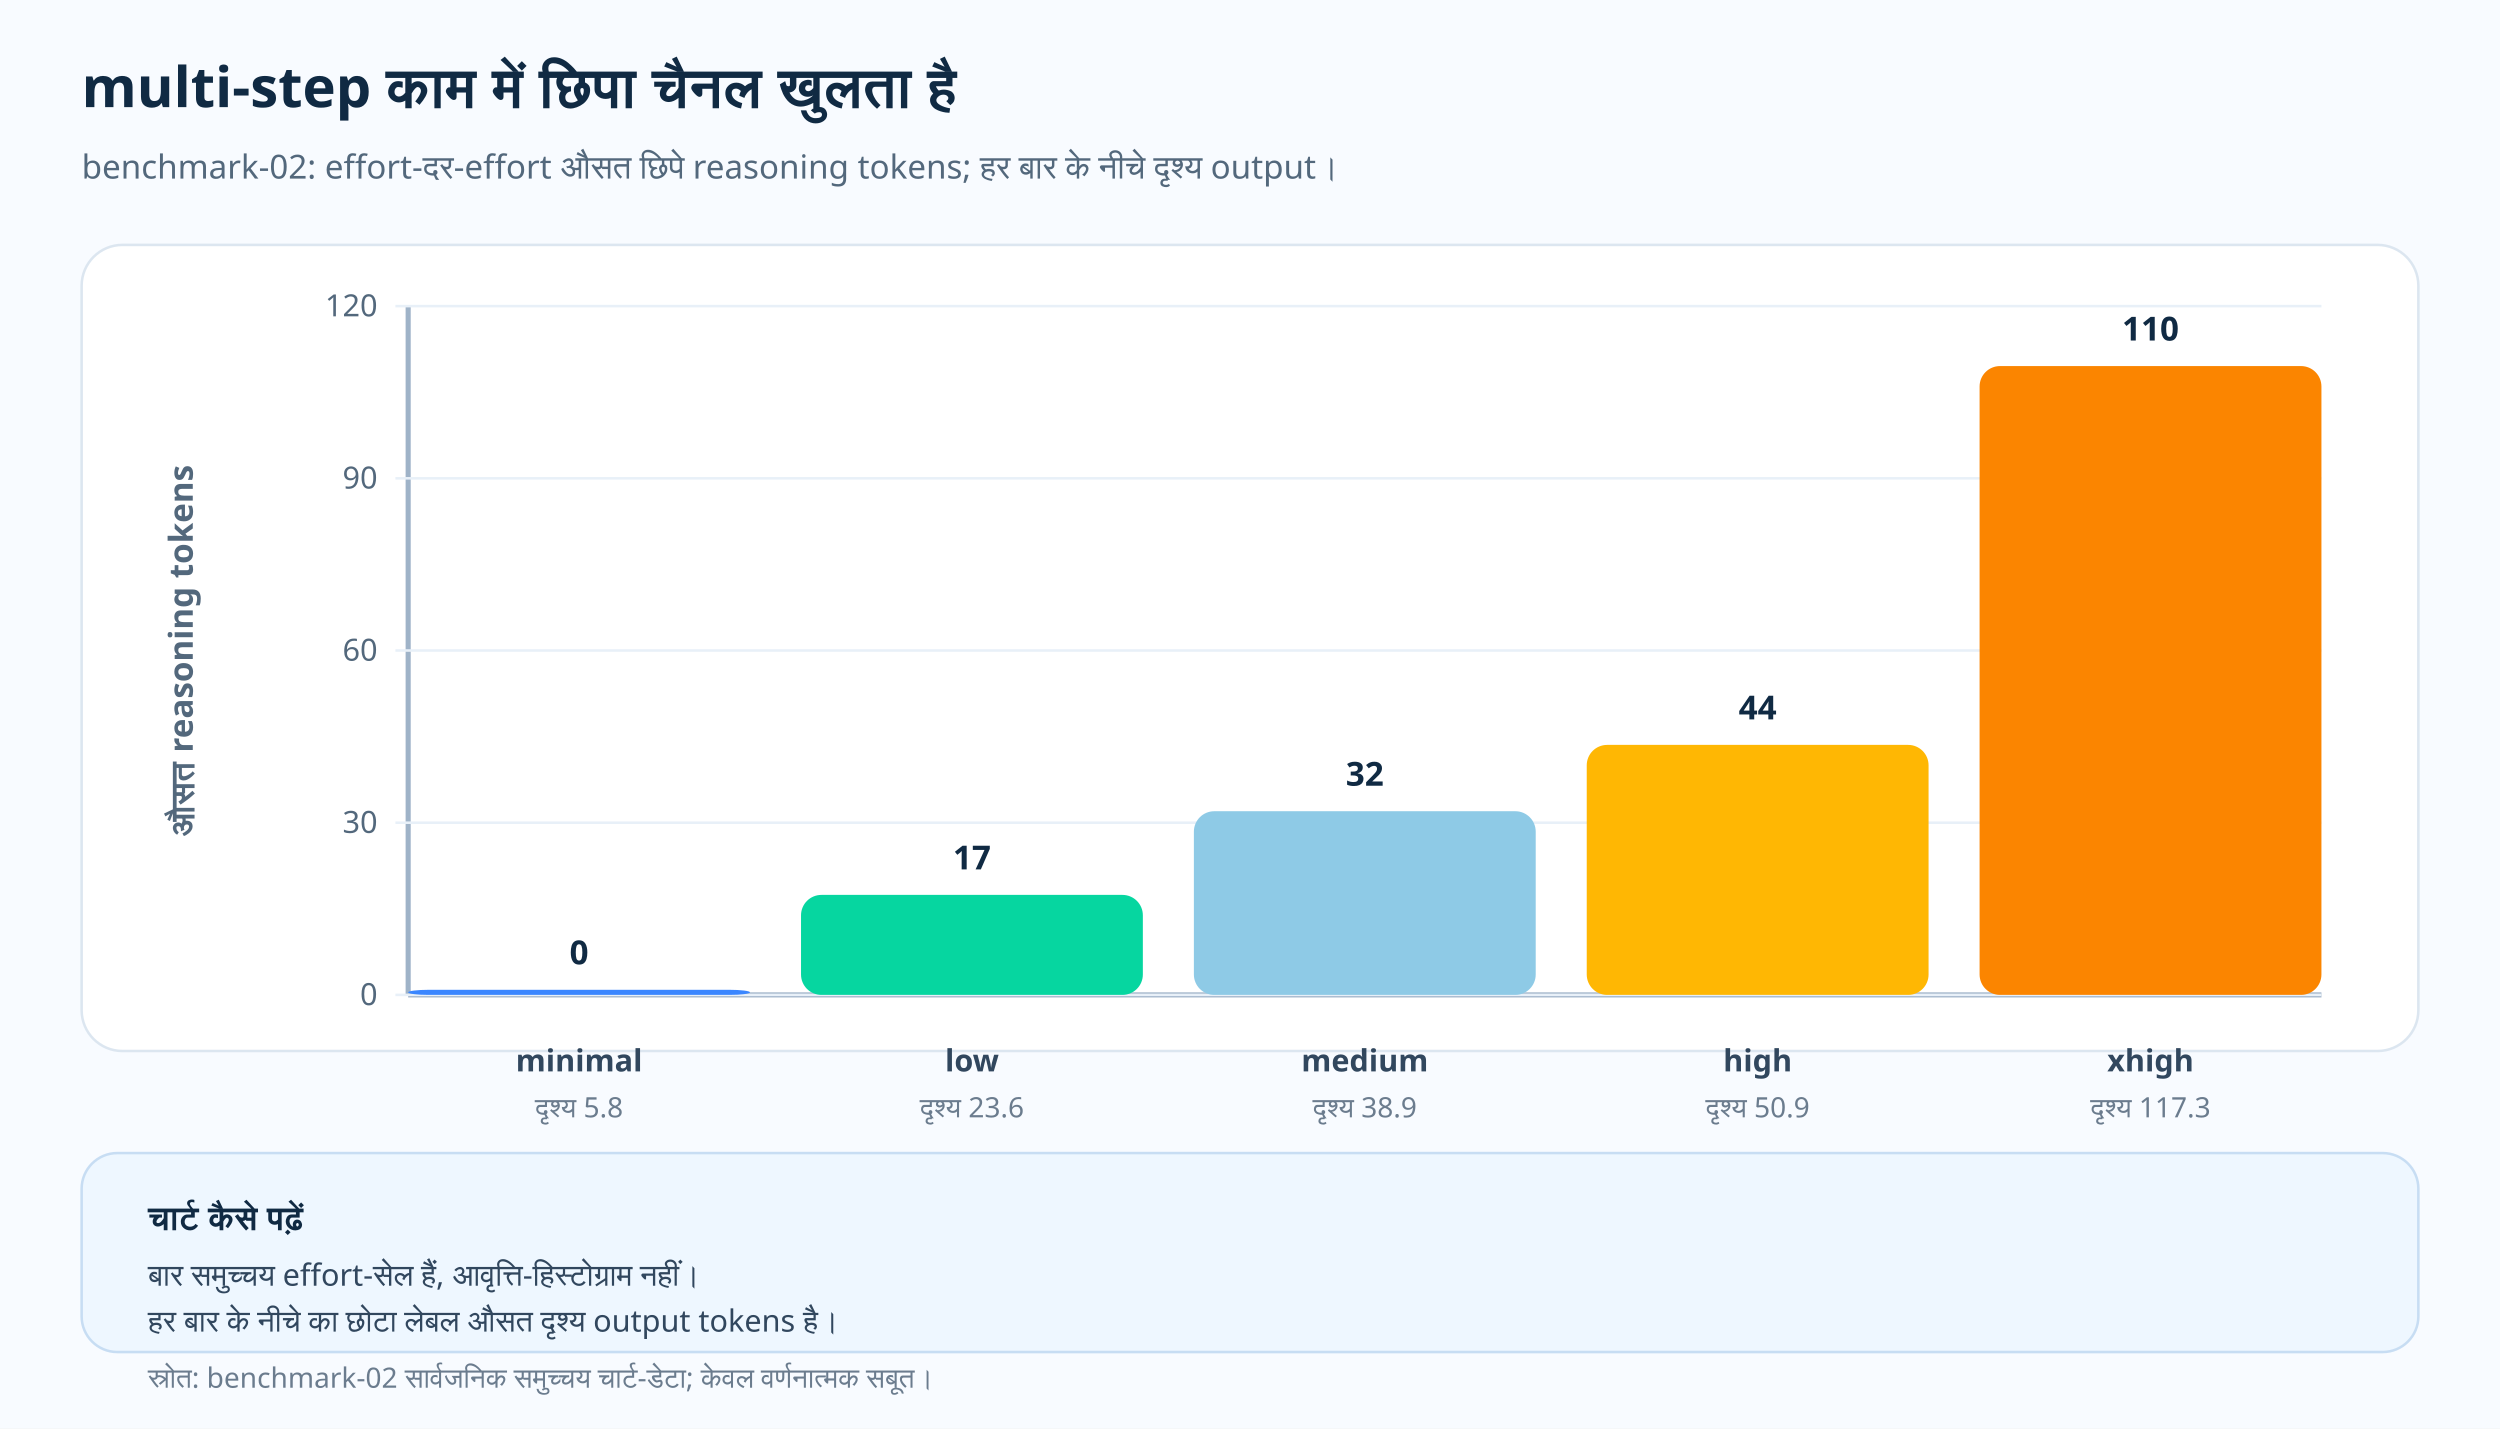
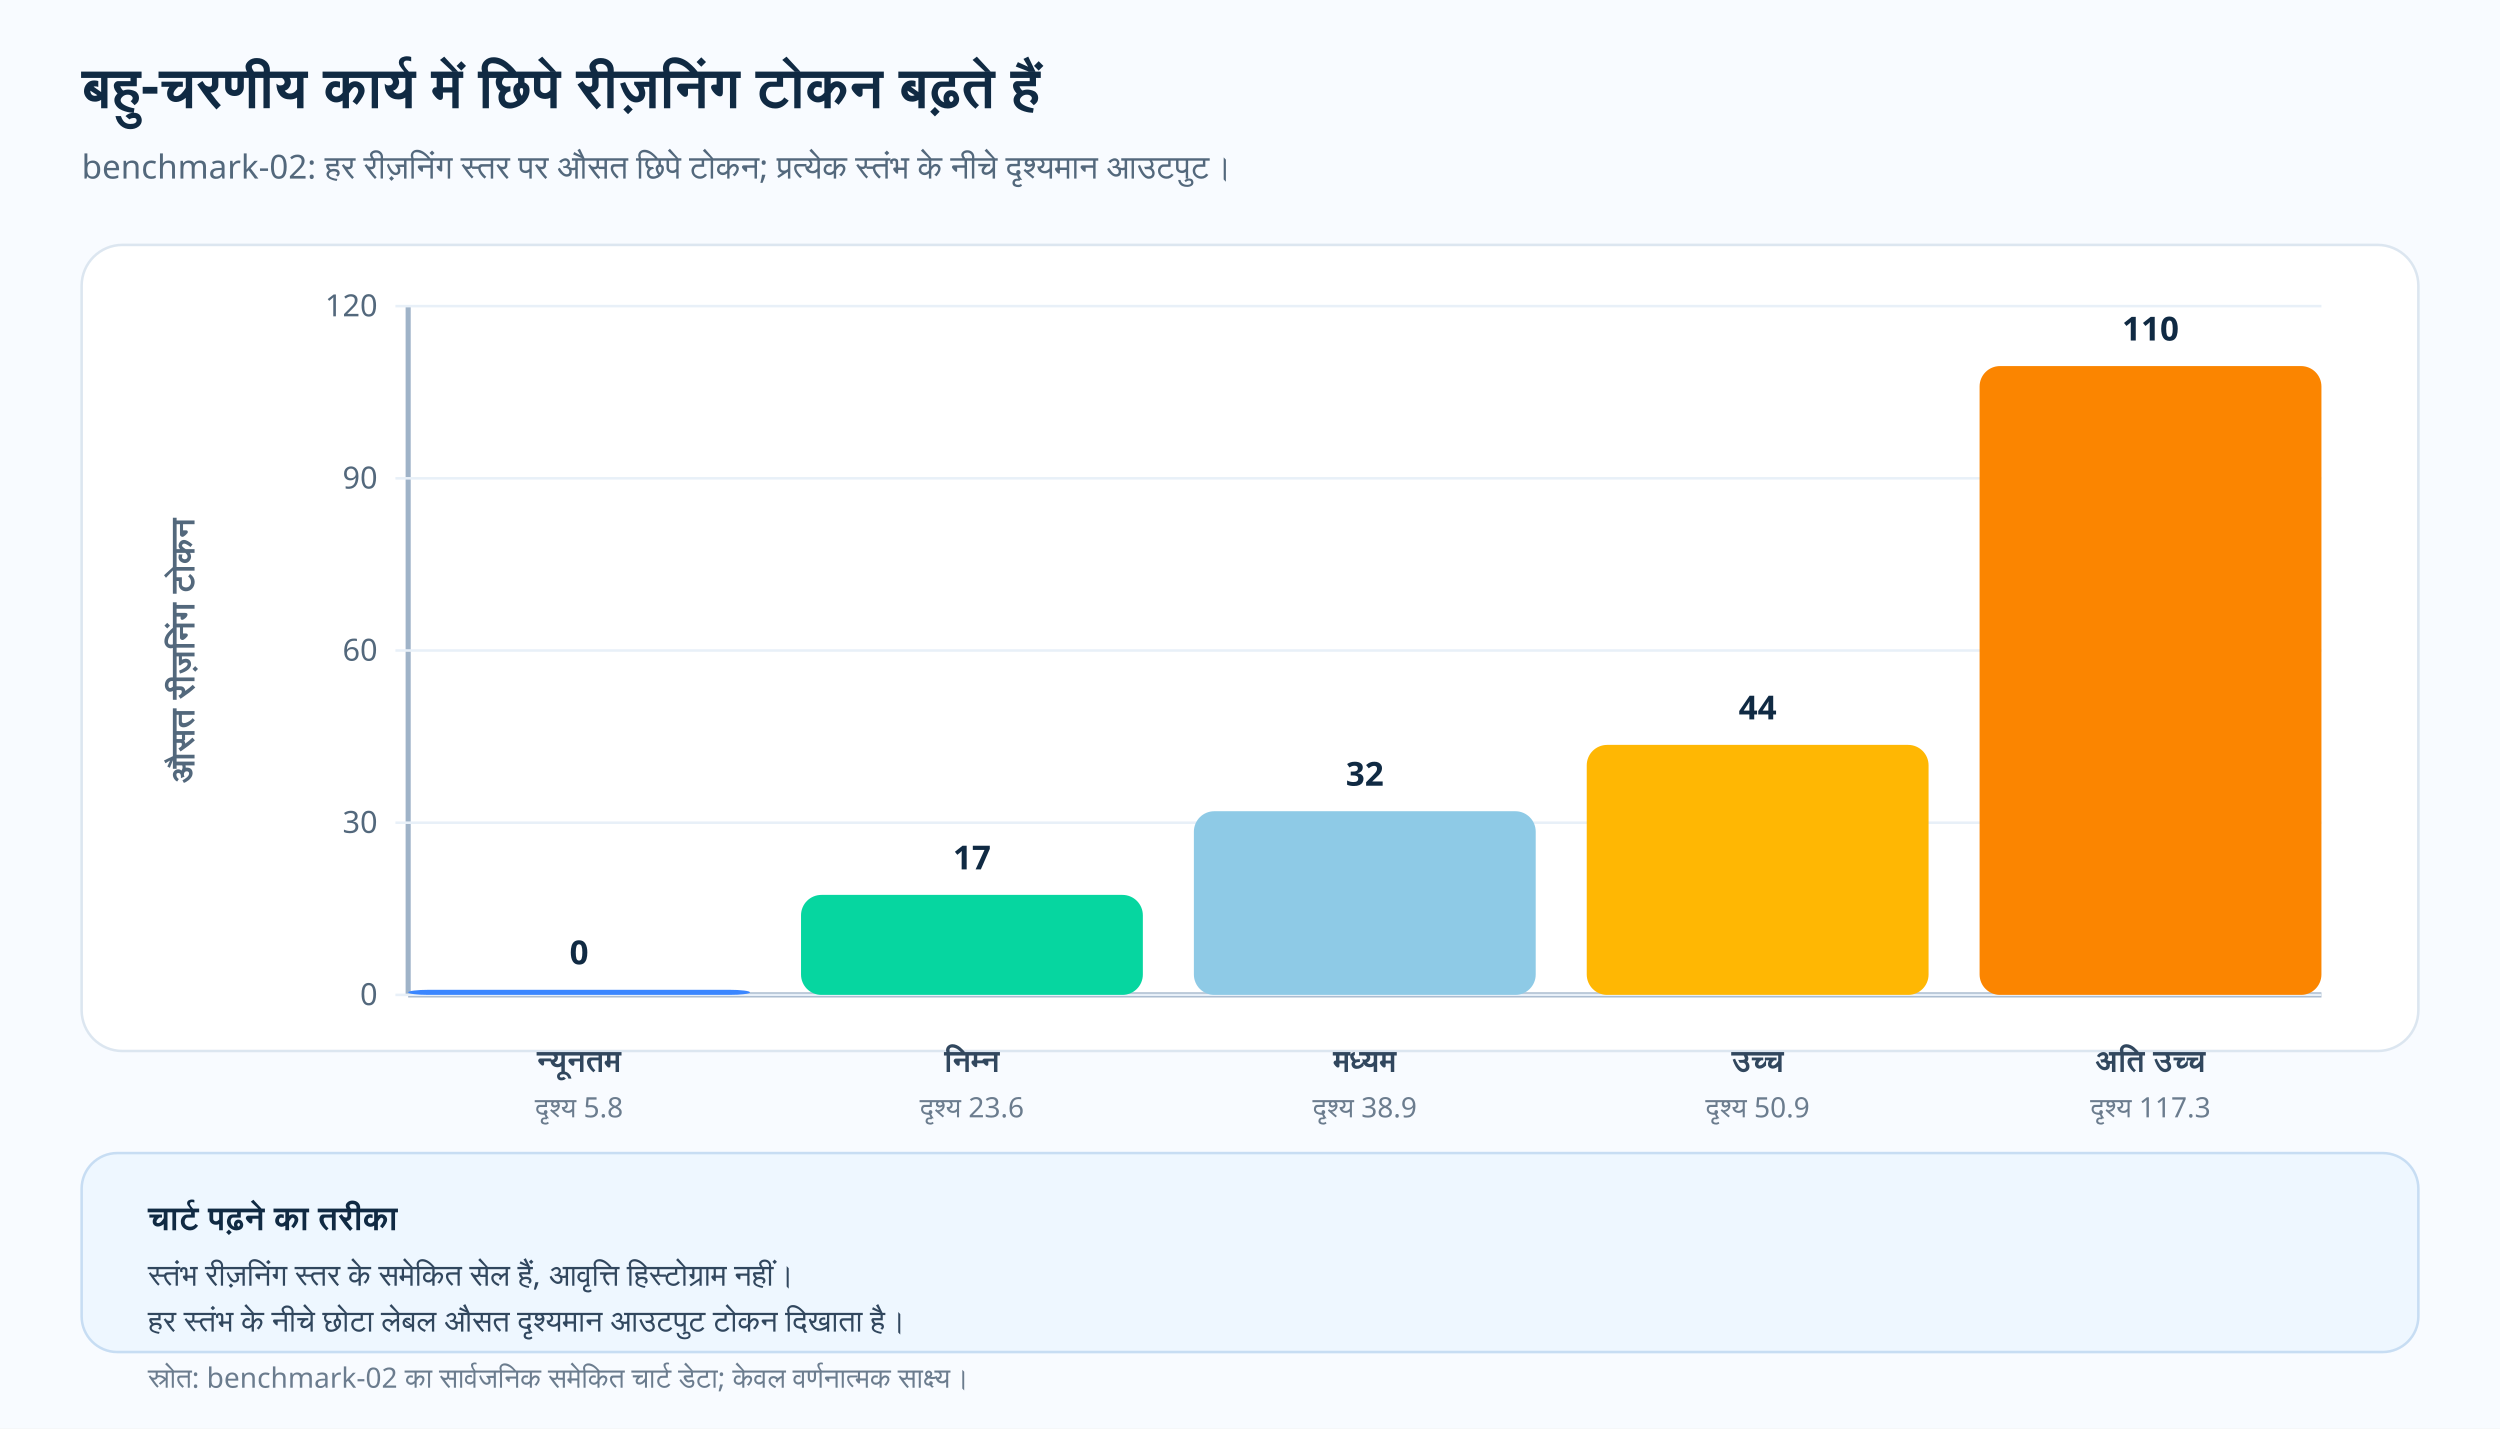
<svg xmlns="http://www.w3.org/2000/svg" role="img" aria-labelledby="title desc" viewBox="0 0 980 560">
  <rect width="980" height="560" fill="#f8fbff" />
-   <text x="32" y="42" font-family="Segoe UI, system-ui, sans-serif" font-size="22" font-weight="700" fill="#102a43">multi-step काम में छिपा चैनल खुलता है</text>
-   <text x="32" y="70" font-family="Segoe UI, system-ui, sans-serif" font-size="13" fill="#53687c">benchmark-02: effort-दर-effort औसत छिपे reasoning tokens; हर बार के नीचे दृश्य output।</text>
+   <text x="32" y="42" font-family="Segoe UI, system-ui, sans-serif" font-size="22" font-weight="700" fill="#102a43">बहु-चरणीय कार्य में छिपे रीज़निंग टोकन बढ़ते हैं</text>
+   <text x="32" y="70" font-family="Segoe UI, system-ui, sans-serif" font-size="13" fill="#53687c">benchmark-02: हर रीज़निंग स्तर पर औसत छिपे टोकन; प्रत्येक स्तंभ के नीचे दृश्यमान आउटपुट।</text>
  <rect x="32" y="96" width="916" height="316" rx="16" fill="#fff" stroke="#dce6f0" />
  <line x1="160" y1="390" x2="910" y2="390" stroke="#9fb3c8" stroke-width="2" />
  <line x1="160" y1="120" x2="160" y2="390" stroke="#9fb3c8" stroke-width="2" />
  <line x1="155" y1="390.0" x2="910" y2="390.0" stroke="#e8f0f8" />
  <text x="148" y="394.0" text-anchor="end" font-family="Segoe UI, system-ui, sans-serif" font-size="12" fill="#53687c">0</text>
  <line x1="155" y1="322.5" x2="910" y2="322.5" stroke="#e8f0f8" />
  <text x="148" y="326.5" text-anchor="end" font-family="Segoe UI, system-ui, sans-serif" font-size="12" fill="#53687c">30</text>
  <line x1="155" y1="255.0" x2="910" y2="255.0" stroke="#e8f0f8" />
  <text x="148" y="259.0" text-anchor="end" font-family="Segoe UI, system-ui, sans-serif" font-size="12" fill="#53687c">60</text>
  <line x1="155" y1="187.5" x2="910" y2="187.5" stroke="#e8f0f8" />
  <text x="148" y="191.5" text-anchor="end" font-family="Segoe UI, system-ui, sans-serif" font-size="12" fill="#53687c">90</text>
  <line x1="155" y1="120.0" x2="910" y2="120.0" stroke="#e8f0f8" />
  <text x="148" y="124.0" text-anchor="end" font-family="Segoe UI, system-ui, sans-serif" font-size="12" fill="#53687c">120</text>
-   <text x="76" y="255.0" transform="rotate(-90 76 255.0)" text-anchor="middle" font-family="Segoe UI, system-ui, sans-serif" font-size="13" font-weight="700" fill="#53687c">औसत reasoning tokens</text>
+   <text x="76" y="255.0" transform="rotate(-90 76 255.0)" text-anchor="middle" font-family="Segoe UI, system-ui, sans-serif" font-size="13" font-weight="700" fill="#53687c">औसत रीज़निंग टोकन</text>
  <rect x="160.0" y="388.0" width="134.0" height="2.0" rx="8" fill="#3a86ff" />
  <text x="227.0" y="378.0" text-anchor="middle" font-family="Segoe UI, system-ui, sans-serif" font-size="13" font-weight="700" fill="#102a43">0</text>
-   <text x="227.0" y="420" text-anchor="middle" font-family="Segoe UI, system-ui, sans-serif" font-size="12" font-weight="700" fill="#31475e">minimal</text>
+   <text x="227.0" y="420" text-anchor="middle" font-family="Segoe UI, system-ui, sans-serif" font-size="12" font-weight="700" fill="#31475e">न्यूनतम</text>
  <text x="227.0" y="438" text-anchor="middle" font-family="Segoe UI, system-ui, sans-serif" font-size="11" fill="#6b7c8e">दृश्य 5.8</text>
  <rect x="314.0" y="350.8" width="134.0" height="39.2" rx="8" fill="#06d6a0" />
  <text x="381.0" y="340.8" text-anchor="middle" font-family="Segoe UI, system-ui, sans-serif" font-size="13" font-weight="700" fill="#102a43">17</text>
-   <text x="381.0" y="420" text-anchor="middle" font-family="Segoe UI, system-ui, sans-serif" font-size="12" font-weight="700" fill="#31475e">low</text>
+   <text x="381.0" y="420" text-anchor="middle" font-family="Segoe UI, system-ui, sans-serif" font-size="12" font-weight="700" fill="#31475e">निम्न</text>
  <text x="381.0" y="438" text-anchor="middle" font-family="Segoe UI, system-ui, sans-serif" font-size="11" fill="#6b7c8e">दृश्य 23.6</text>
  <rect x="468.0" y="318.0" width="134.0" height="72.0" rx="8" fill="#8ecae6" />
  <text x="535.0" y="308.0" text-anchor="middle" font-family="Segoe UI, system-ui, sans-serif" font-size="13" font-weight="700" fill="#102a43">32</text>
-   <text x="535.0" y="420" text-anchor="middle" font-family="Segoe UI, system-ui, sans-serif" font-size="12" font-weight="700" fill="#31475e">medium</text>
+   <text x="535.0" y="420" text-anchor="middle" font-family="Segoe UI, system-ui, sans-serif" font-size="12" font-weight="700" fill="#31475e">मध्यम</text>
  <text x="535.0" y="438" text-anchor="middle" font-family="Segoe UI, system-ui, sans-serif" font-size="11" fill="#6b7c8e">दृश्य 38.9</text>
  <rect x="622.0" y="292.0" width="134.0" height="98.0" rx="8" fill="#ffb703" />
  <text x="689.0" y="282.0" text-anchor="middle" font-family="Segoe UI, system-ui, sans-serif" font-size="13" font-weight="700" fill="#102a43">44</text>
-   <text x="689.0" y="420" text-anchor="middle" font-family="Segoe UI, system-ui, sans-serif" font-size="12" font-weight="700" fill="#31475e">high</text>
+   <text x="689.0" y="420" text-anchor="middle" font-family="Segoe UI, system-ui, sans-serif" font-size="12" font-weight="700" fill="#31475e">उच्च</text>
  <text x="689.0" y="438" text-anchor="middle" font-family="Segoe UI, system-ui, sans-serif" font-size="11" fill="#6b7c8e">दृश्य 50.9</text>
  <rect x="776.0" y="143.5" width="134.0" height="246.5" rx="8" fill="#fb8500" />
  <text x="843.0" y="133.5" text-anchor="middle" font-family="Segoe UI, system-ui, sans-serif" font-size="13" font-weight="700" fill="#102a43">110</text>
-   <text x="843.0" y="420" text-anchor="middle" font-family="Segoe UI, system-ui, sans-serif" font-size="12" font-weight="700" fill="#31475e">xhigh</text>
+   <text x="843.0" y="420" text-anchor="middle" font-family="Segoe UI, system-ui, sans-serif" font-size="12" font-weight="700" fill="#31475e">अति उच्च</text>
  <text x="843.0" y="438" text-anchor="middle" font-family="Segoe UI, system-ui, sans-serif" font-size="11" fill="#6b7c8e">दृश्य 117.3</text>
  <rect x="32" y="452" width="916" height="78" rx="14" fill="#eef7ff" stroke="#c7ddf3" />
-   <text x="58" y="482" font-family="Segoe UI, system-ui, sans-serif" font-size="13" font-weight="700" fill="#102a43">चार्ट कैसे पढ़ें</text>
-   <text x="58" y="504" font-family="Segoe UI, system-ui, sans-serif" font-size="12" fill="#31475e">बार समुच्चय effort-सेल हैं, आवृत्ति-हिस्टोग्राम नहीं।</text>
-   <text x="58" y="522" font-family="Segoe UI, system-ui, sans-serif" font-size="12" fill="#31475e">हर बार के नीचे का छोटा लेबल औसत दृश्य output tokens है।</text>
-   <text x="58" y="544" font-family="Segoe UI, system-ui, sans-serif" font-size="11" fill="#6b7c8e">स्रोत: benchmark-02 सार्वजनिक समुच्चय चार्ट-डेटा; केवल वर्णनात्मक सबूत।</text>
+   <text x="58" y="482" font-family="Segoe UI, system-ui, sans-serif" font-size="13" font-weight="700" fill="#102a43">चार्ट पढ़ने का तरीका</text>
+   <text x="58" y="504" font-family="Segoe UI, system-ui, sans-serif" font-size="12" fill="#31475e">स्तंभ रीज़निंग स्तर के समेकित सेल हैं, आवृत्ति हिस्टोग्राम नहीं।</text>
+   <text x="58" y="522" font-family="Segoe UI, system-ui, sans-serif" font-size="12" fill="#31475e">हर स्तंभ के नीचे छोटा लेबल औसत दृश्यमान आउटपुट टोकन दिखाता है।</text>
+   <text x="58" y="544" font-family="Segoe UI, system-ui, sans-serif" font-size="11" fill="#6b7c8e">स्रोत: benchmark-02 का सार्वजनिक समेकित चार्ट डेटा; केवल वर्णनात्मक साक्ष्य।</text>
</svg>
